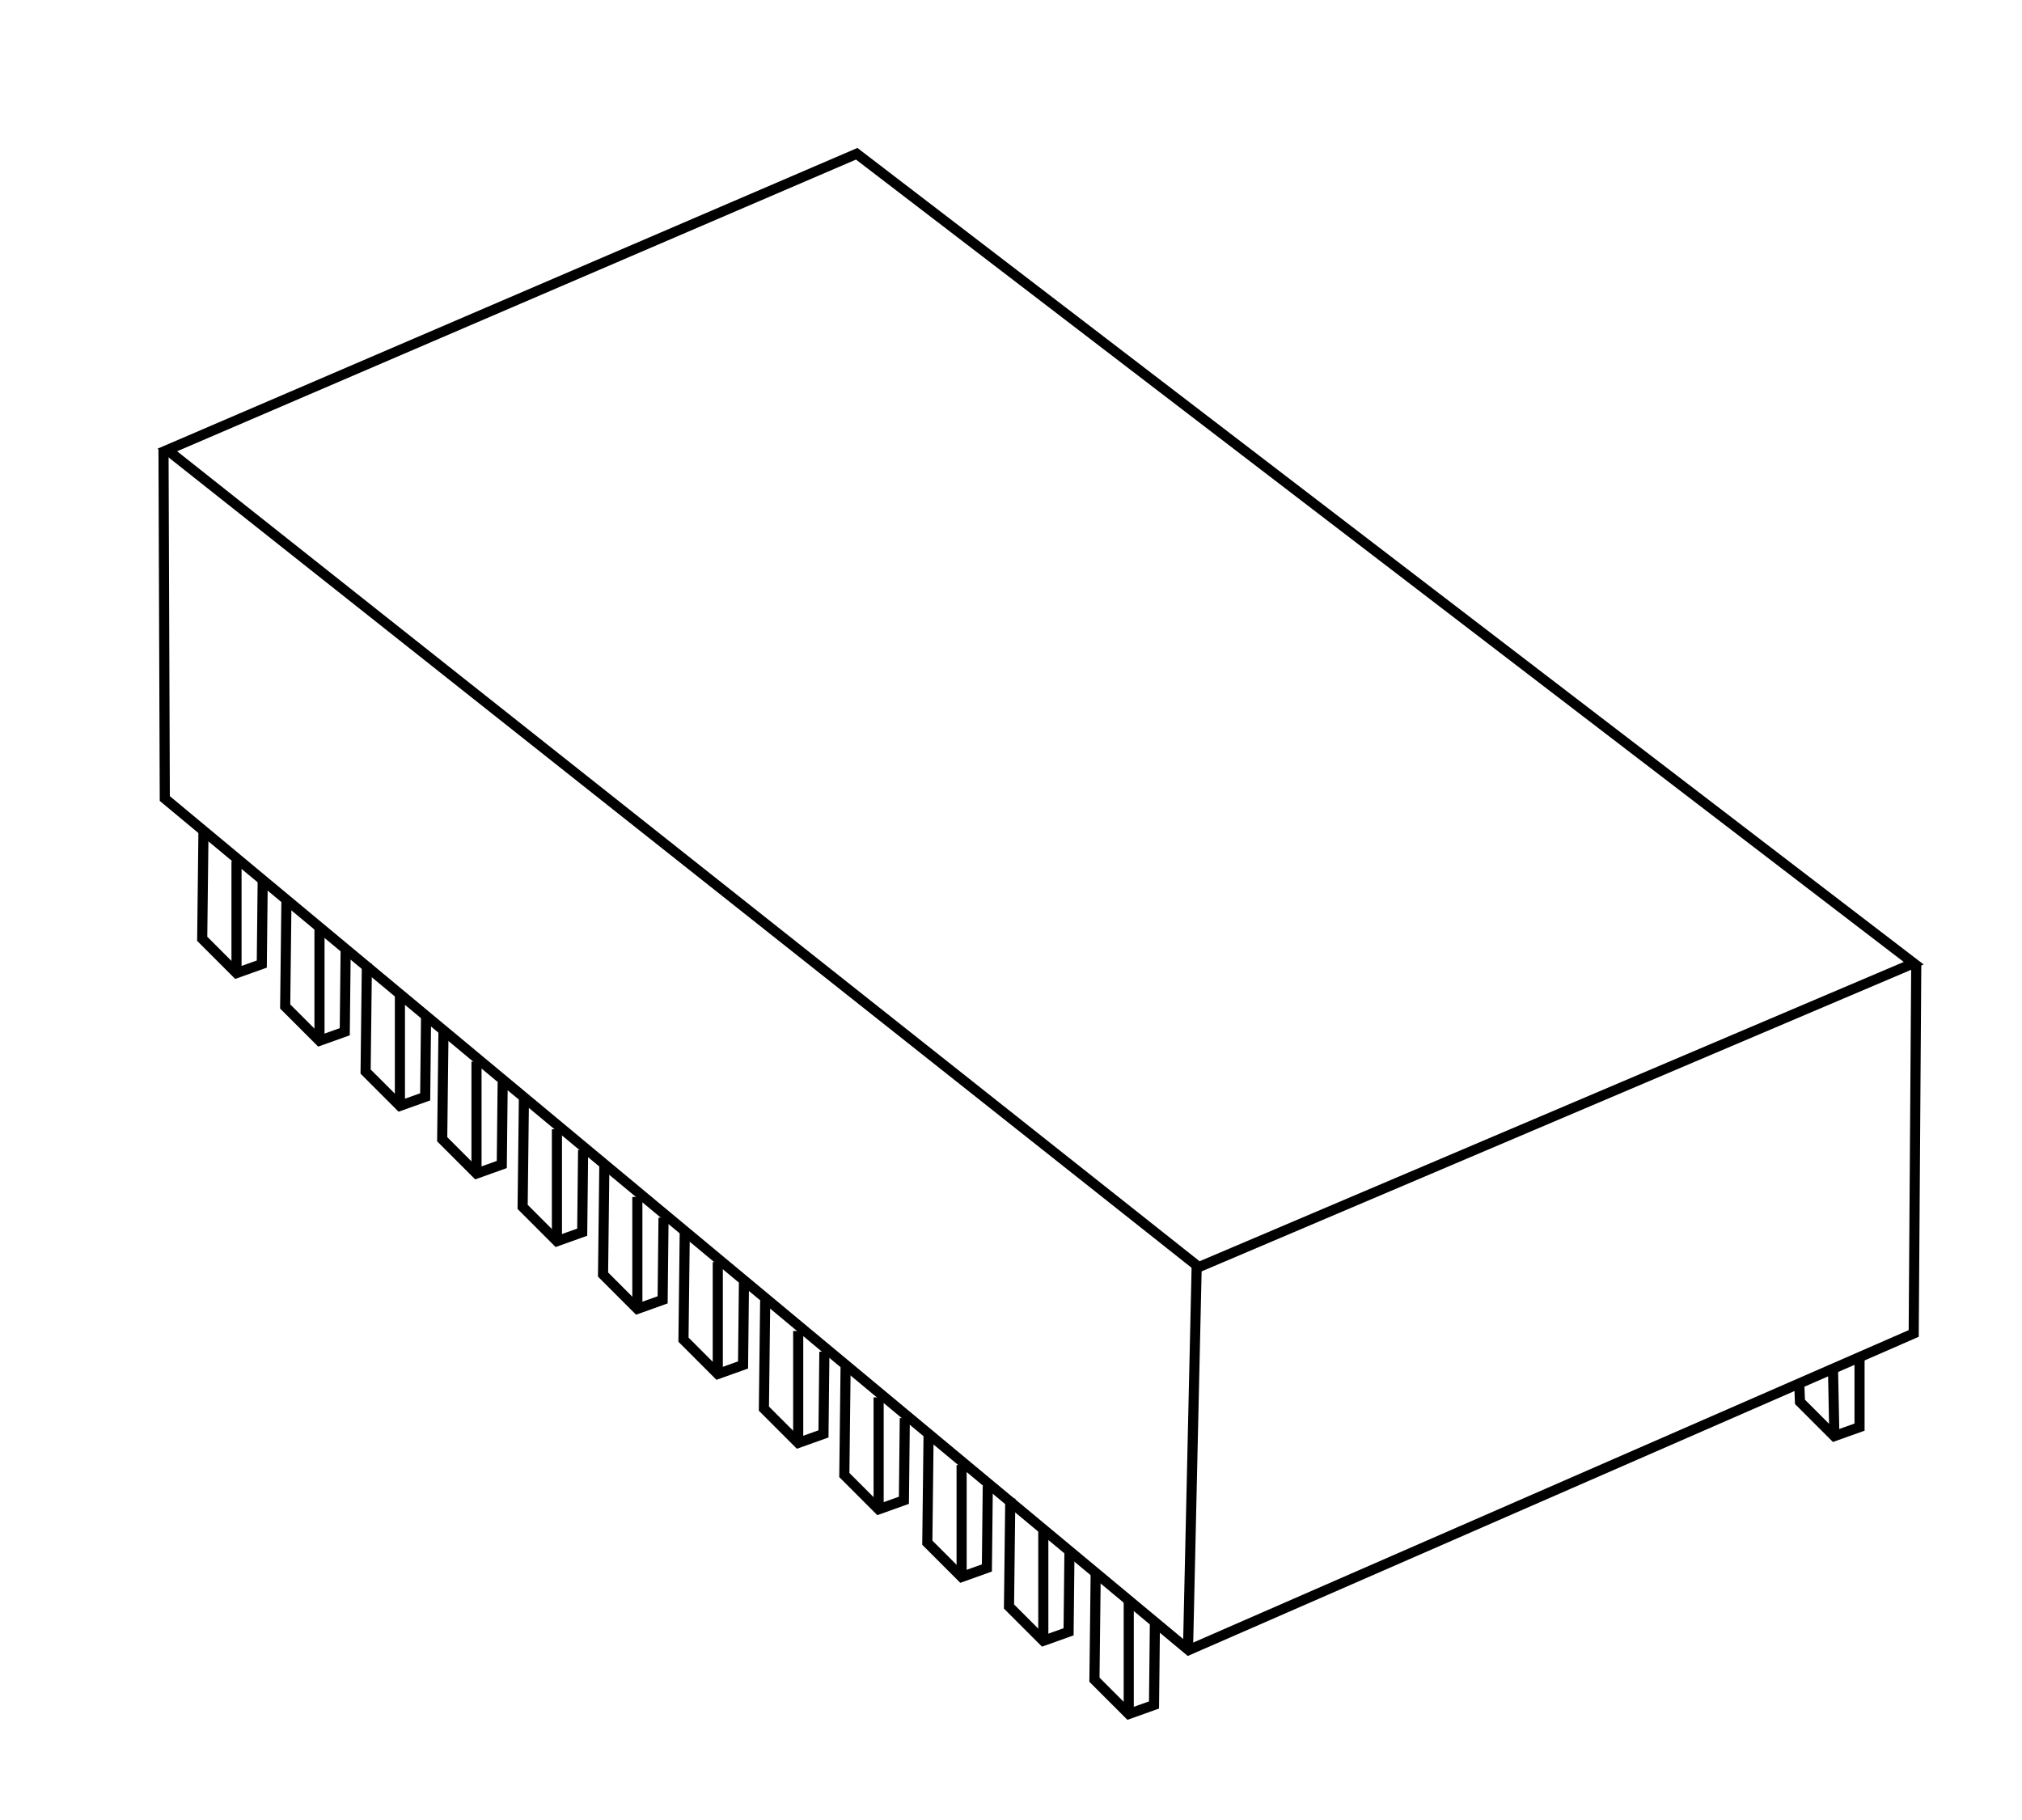
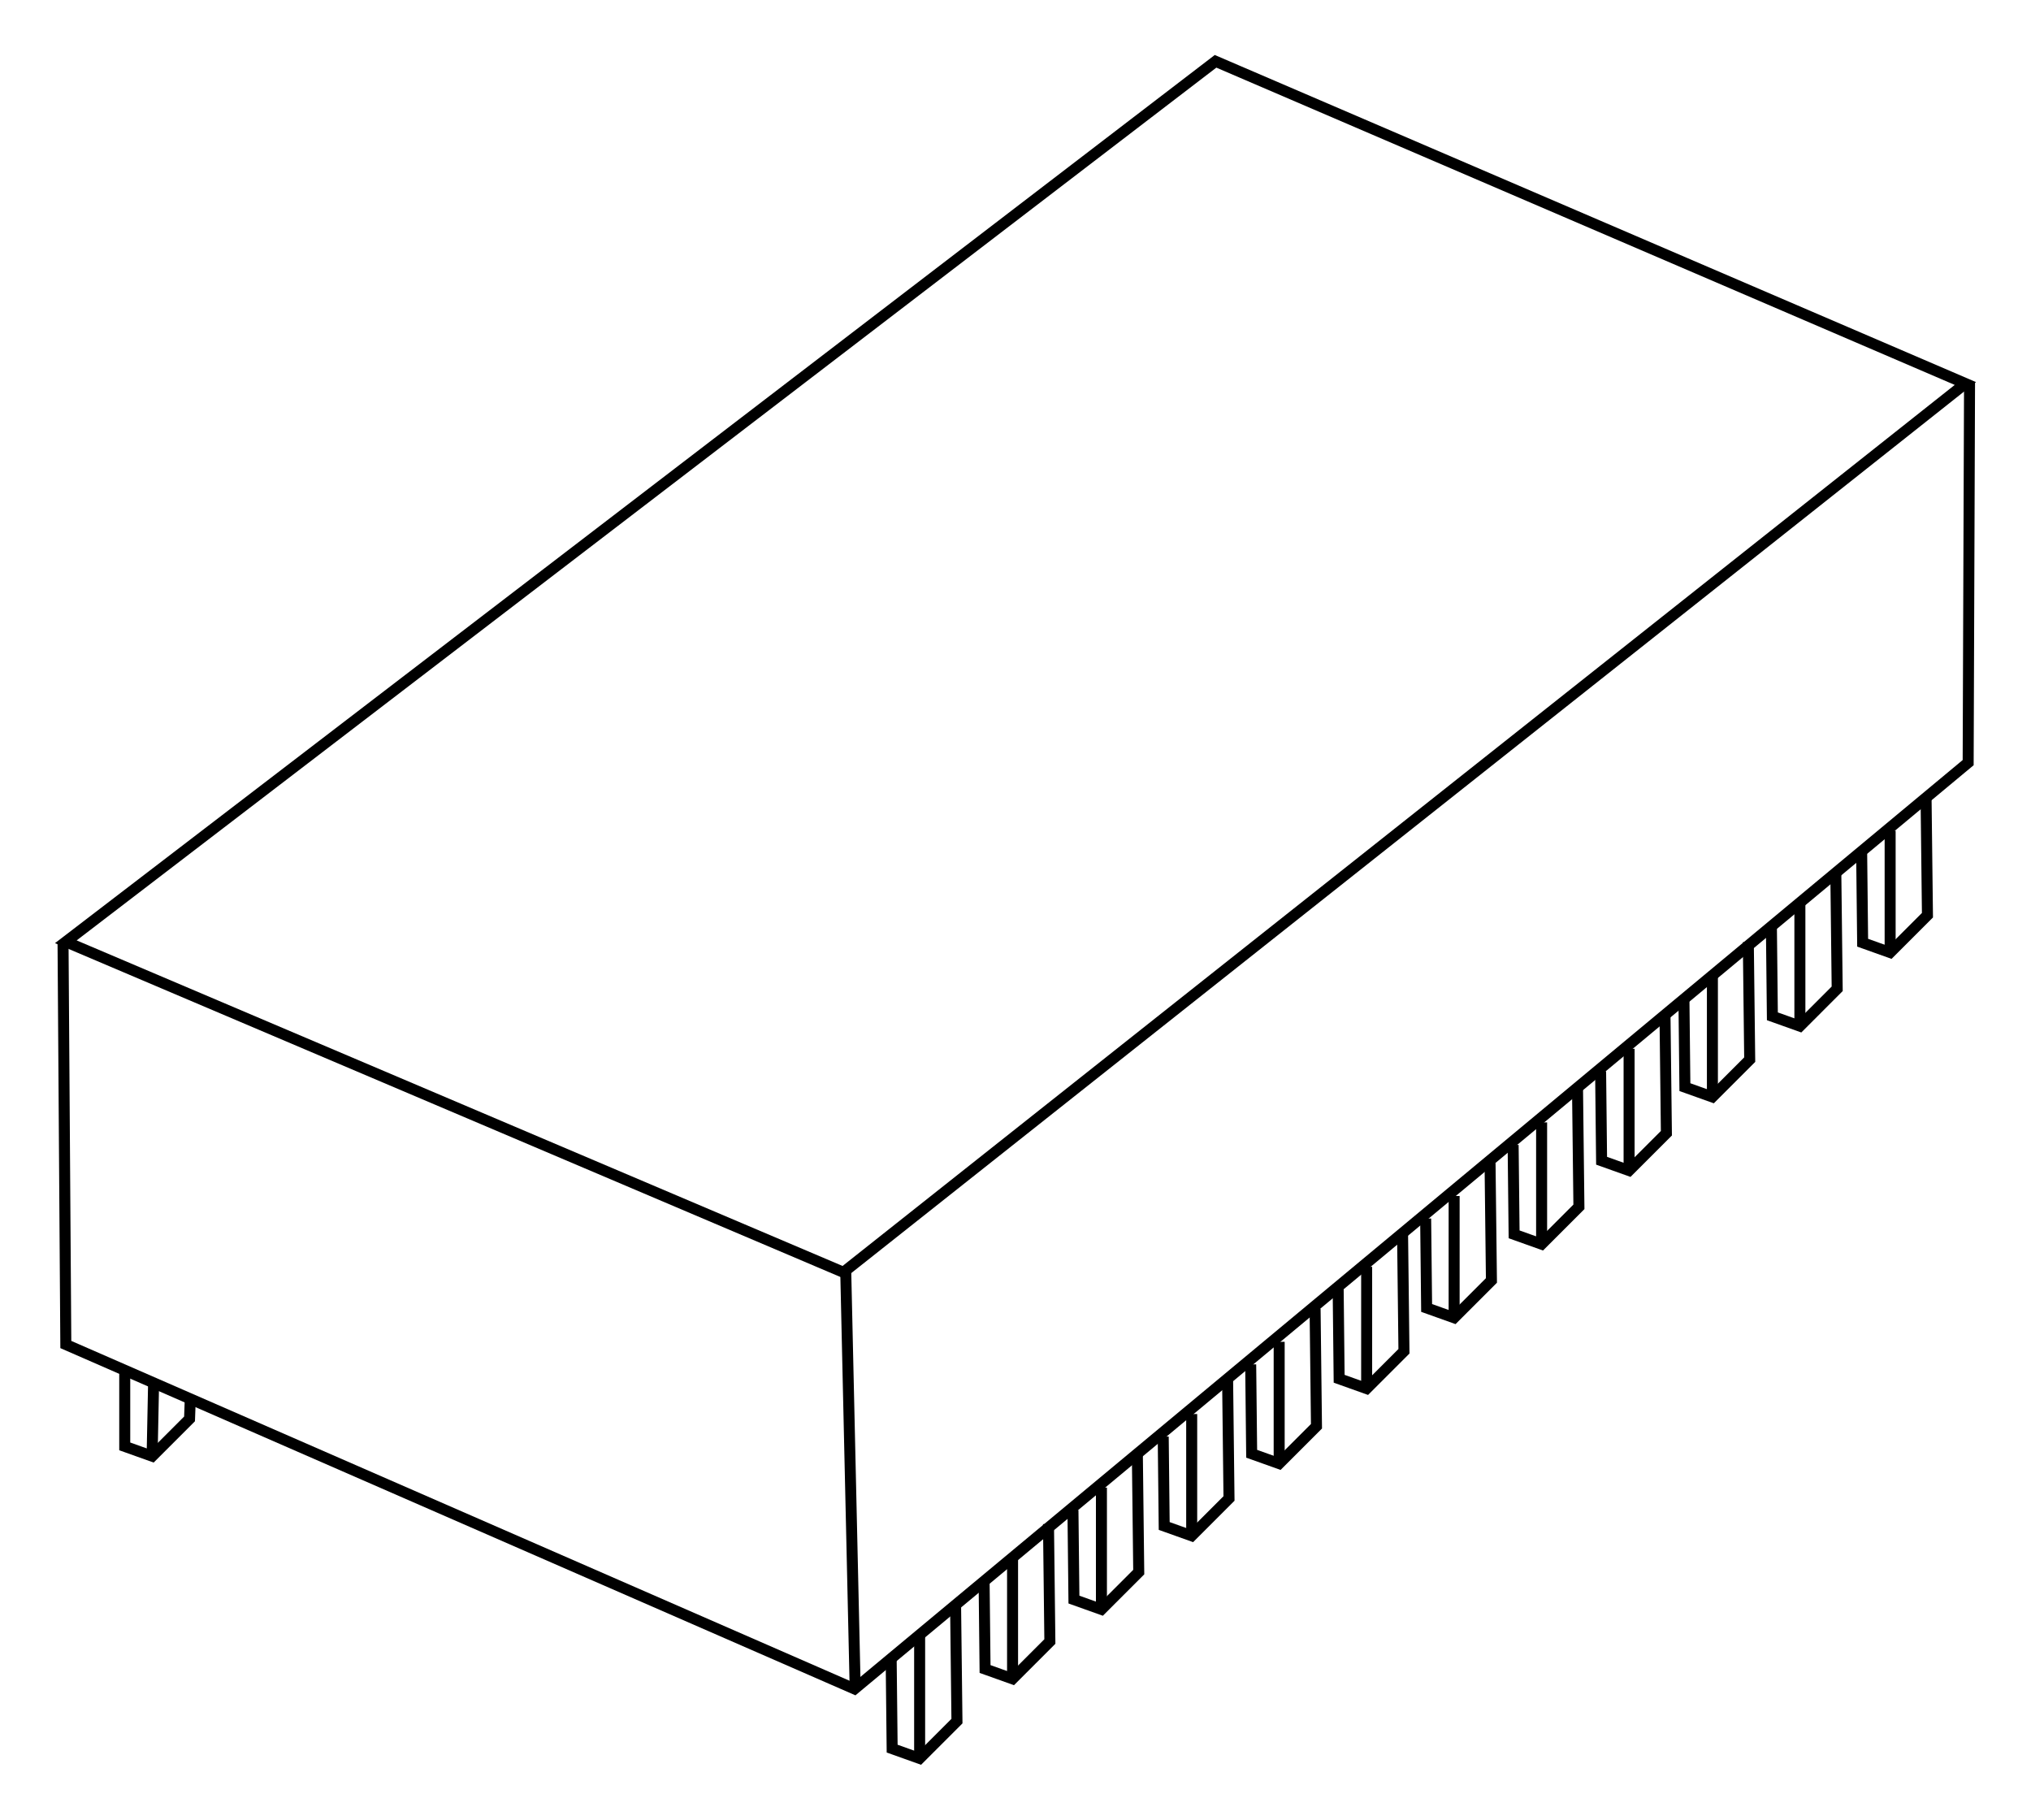
- <svg xmlns="http://www.w3.org/2000/svg" width="200" height="180" id="svg7009" version="1.0">
+ <svg xmlns="http://www.w3.org/2000/svg" version="1.0" id="svg7009" height="661.841" width="738.755">
  <defs id="defs7011" />
-   <g id="layer1">
-     <g id="g6973" transform="translate(890,2096.431)">
-       <path id="path6913" d="M -873.448,-2051.928 L -771.422,-1971.116 L -700.712,-2001.168 L -805.262,-2081.223 L -873.448,-2051.928 z " style="fill:none;fill-rule:evenodd;stroke:#000000;stroke-width:1px;stroke-linecap:butt;stroke-linejoin:miter;stroke-opacity:1" />
-       <path id="path6915" d="M -873.827,-2052.054 L -873.7,-2017.457 L -772.433,-1933.235 L -700.712,-1964.55 L -700.459,-2001.168" style="fill:none;fill-rule:evenodd;stroke:#000000;stroke-width:1px;stroke-linecap:butt;stroke-linejoin:miter;stroke-opacity:1" />
-       <path id="path6917" d="M -771.632,-1971.292 L -772.491,-1933.294" style="fill:none;fill-rule:evenodd;stroke:#000000;stroke-width:1px;stroke-linecap:butt;stroke-linejoin:miter;stroke-opacity:1" />
-       <path id="path6919" d="M -781.621,-1940.991 L -781.747,-1930.307 L -778.354,-1926.915 L -775.854,-1927.807 L -775.765,-1935.932" style="fill:none;fill-rule:evenodd;stroke:#000000;stroke-width:1px;stroke-linecap:butt;stroke-linejoin:miter;stroke-opacity:1" />
-       <path id="path6921" d="M -778.354,-1927.45 L -778.354,-1937.986" style="fill:none;fill-rule:evenodd;stroke:#000000;stroke-width:1px;stroke-linecap:butt;stroke-linejoin:miter;stroke-opacity:1" />
-       <g transform="translate(-309.6564,26.04829)" id="g6923">
-         <path style="fill:none;fill-rule:evenodd;stroke:#000000;stroke-width:1px;stroke-linecap:butt;stroke-linejoin:miter;stroke-opacity:1" d="M -480.414,-1974.277 L -480.541,-1963.593 L -477.148,-1960.2 L -474.648,-1961.093 L -474.559,-1969.218" id="path6925" />
-         <path style="fill:none;fill-rule:evenodd;stroke:#000000;stroke-width:1px;stroke-linecap:butt;stroke-linejoin:miter;stroke-opacity:1" d="M -477.148,-1960.736 L -477.148,-1971.272" id="path6927" />
+   <g transform="translate(266.4485,238.5573)" id="layer1">
+     <g transform="matrix(-4,0,0,4,-3045.355,8108.633)" id="g6973">
+       <path style="fill:none;fill-rule:evenodd;stroke:#000000;stroke-width:1px;stroke-linecap:butt;stroke-linejoin:miter;stroke-opacity:1" d="m -873.448,-2051.928 102.025,80.812 70.711,-30.052 -104.551,-80.055 z" id="path6913" />
+       <path style="fill:none;fill-rule:evenodd;stroke:#000000;stroke-width:1px;stroke-linecap:butt;stroke-linejoin:miter;stroke-opacity:1" d="m -873.827,-2052.054 0.126,34.598 101.268,84.222 71.721,-31.315 0.253,-36.618" id="path6915" />
+       <path style="fill:none;fill-rule:evenodd;stroke:#000000;stroke-width:1px;stroke-linecap:butt;stroke-linejoin:miter;stroke-opacity:1" d="m -771.632,-1971.292 -0.86,37.998" id="path6917" />
+       <path style="fill:none;fill-rule:evenodd;stroke:#000000;stroke-width:1px;stroke-linecap:butt;stroke-linejoin:miter;stroke-opacity:1" d="m -781.621,-1940.991 -0.126,10.684 3.393,3.393 2.5,-0.893 0.089,-8.125" id="path6919" />
+       <path style="fill:none;fill-rule:evenodd;stroke:#000000;stroke-width:1px;stroke-linecap:butt;stroke-linejoin:miter;stroke-opacity:1" d="m -778.354,-1927.45 v -10.536" id="path6921" />
+       <g id="g6923" transform="translate(-309.6564,26.04829)">
+         <path id="path6925" d="m -480.414,-1974.277 -0.126,10.684 3.393,3.393 2.5,-0.893 0.089,-8.125" style="fill:none;fill-rule:evenodd;stroke:#000000;stroke-width:1px;stroke-linecap:butt;stroke-linejoin:miter;stroke-opacity:1" />
+         <path id="path6927" d="m -477.148,-1960.736 v -10.536" style="fill:none;fill-rule:evenodd;stroke:#000000;stroke-width:1px;stroke-linecap:butt;stroke-linejoin:miter;stroke-opacity:1" />
      </g>
-       <path id="path6929" d="M -798.152,-1954.542 L -798.278,-1943.858 L -794.885,-1940.465 L -792.385,-1941.358 L -792.296,-1949.483" style="fill:none;fill-rule:evenodd;stroke:#000000;stroke-width:1px;stroke-linecap:butt;stroke-linejoin:miter;stroke-opacity:1" />
-       <path id="path6931" d="M -794.885,-1941.001 L -794.885,-1951.537" style="fill:none;fill-rule:evenodd;stroke:#000000;stroke-width:1px;stroke-linecap:butt;stroke-linejoin:miter;stroke-opacity:1" />
-       <path id="path6933" d="M -806.36,-1961.234 L -806.486,-1950.551 L -803.093,-1947.158 L -800.593,-1948.051 L -800.504,-1956.176" style="fill:none;fill-rule:evenodd;stroke:#000000;stroke-width:1px;stroke-linecap:butt;stroke-linejoin:miter;stroke-opacity:1" />
-       <path id="path6935" d="M -803.093,-1947.693 L -803.093,-1958.229" style="fill:none;fill-rule:evenodd;stroke:#000000;stroke-width:1px;stroke-linecap:butt;stroke-linejoin:miter;stroke-opacity:1" />
-       <path id="path6937" d="M -814.314,-1967.8 L -814.441,-1957.116 L -811.048,-1953.724 L -808.548,-1954.616 L -808.459,-1962.742" style="fill:none;fill-rule:evenodd;stroke:#000000;stroke-width:1px;stroke-linecap:butt;stroke-linejoin:miter;stroke-opacity:1" />
-       <path id="path6939" d="M -811.048,-1954.259 L -811.048,-1964.795" style="fill:none;fill-rule:evenodd;stroke:#000000;stroke-width:1px;stroke-linecap:butt;stroke-linejoin:miter;stroke-opacity:1" />
-       <path id="path6941" d="M -822.269,-1974.619 L -822.396,-1963.935 L -819.003,-1960.542 L -816.503,-1961.435 L -816.414,-1969.56" style="fill:none;fill-rule:evenodd;stroke:#000000;stroke-width:1px;stroke-linecap:butt;stroke-linejoin:miter;stroke-opacity:1" />
-       <path id="path6943" d="M -819.003,-1961.078 L -819.003,-1971.614" style="fill:none;fill-rule:evenodd;stroke:#000000;stroke-width:1px;stroke-linecap:butt;stroke-linejoin:miter;stroke-opacity:1" />
-       <path id="path6945" d="M -830.224,-1981.058 L -830.351,-1970.375 L -826.958,-1966.982 L -824.458,-1967.875 L -824.368,-1976" style="fill:none;fill-rule:evenodd;stroke:#000000;stroke-width:1px;stroke-linecap:butt;stroke-linejoin:miter;stroke-opacity:1" />
-       <path id="path6947" d="M -826.958,-1967.518 L -826.958,-1978.053" style="fill:none;fill-rule:evenodd;stroke:#000000;stroke-width:1px;stroke-linecap:butt;stroke-linejoin:miter;stroke-opacity:1" />
-       <path id="path6949" d="M -838.179,-1987.751 L -838.306,-1977.067 L -834.913,-1973.674 L -832.413,-1974.567 L -832.323,-1982.692" style="fill:none;fill-rule:evenodd;stroke:#000000;stroke-width:1px;stroke-linecap:butt;stroke-linejoin:miter;stroke-opacity:1" />
-       <path id="path6951" d="M -834.913,-1974.21 L -834.913,-1984.746" style="fill:none;fill-rule:evenodd;stroke:#000000;stroke-width:1px;stroke-linecap:butt;stroke-linejoin:miter;stroke-opacity:1" />
-       <path id="path6953" d="M -846.134,-1994.443 L -846.261,-1983.759 L -842.868,-1980.366 L -840.368,-1981.259 L -840.278,-1989.384" style="fill:none;fill-rule:evenodd;stroke:#000000;stroke-width:1px;stroke-linecap:butt;stroke-linejoin:miter;stroke-opacity:1" />
-       <path id="path6955" d="M -842.868,-1980.902 L -842.868,-1991.438" style="fill:none;fill-rule:evenodd;stroke:#000000;stroke-width:1px;stroke-linecap:butt;stroke-linejoin:miter;stroke-opacity:1" />
-       <path id="path6957" d="M -853.71,-2001.135 L -853.837,-1990.451 L -850.444,-1987.059 L -847.944,-1987.951 L -847.855,-1996.077" style="fill:none;fill-rule:evenodd;stroke:#000000;stroke-width:1px;stroke-linecap:butt;stroke-linejoin:miter;stroke-opacity:1" />
-       <path id="path6959" d="M -850.444,-1987.594 L -850.444,-1998.13" style="fill:none;fill-rule:evenodd;stroke:#000000;stroke-width:1px;stroke-linecap:butt;stroke-linejoin:miter;stroke-opacity:1" />
-       <path id="path6961" d="M -861.665,-2007.575 L -861.792,-1996.891 L -858.399,-1993.498 L -855.899,-1994.391 L -855.809,-2002.516" style="fill:none;fill-rule:evenodd;stroke:#000000;stroke-width:1px;stroke-linecap:butt;stroke-linejoin:miter;stroke-opacity:1" />
-       <path id="path6963" d="M -858.399,-1994.034 L -858.399,-2004.57" style="fill:none;fill-rule:evenodd;stroke:#000000;stroke-width:1px;stroke-linecap:butt;stroke-linejoin:miter;stroke-opacity:1" />
-       <path id="path6965" d="M -869.873,-2014.267 L -869.999,-2003.583 L -866.606,-2000.191 L -864.106,-2001.083 L -864.017,-2009.208" style="fill:none;fill-rule:evenodd;stroke:#000000;stroke-width:1px;stroke-linecap:butt;stroke-linejoin:miter;stroke-opacity:1" />
-       <path id="path6967" d="M -866.606,-2000.726 L -866.606,-2011.262" style="fill:none;fill-rule:evenodd;stroke:#000000;stroke-width:1px;stroke-linecap:butt;stroke-linejoin:miter;stroke-opacity:1" />
-       <path id="path6969" d="M -712.037,-1959.808 L -711.963,-1957.787 L -708.57,-1954.395 L -706.07,-1955.287 L -706.07,-1962.252" style="fill:none;fill-rule:evenodd;stroke:#000000;stroke-width:1px;stroke-linecap:butt;stroke-linejoin:miter;stroke-opacity:1" />
-       <path id="path6971" d="M -708.57,-1954.93 L -708.696,-1961.17" style="fill:none;fill-rule:evenodd;stroke:#000000;stroke-width:1px;stroke-linecap:butt;stroke-linejoin:miter;stroke-opacity:1" />
+       <path style="fill:none;fill-rule:evenodd;stroke:#000000;stroke-width:1px;stroke-linecap:butt;stroke-linejoin:miter;stroke-opacity:1" d="m -798.152,-1954.542 -0.126,10.684 3.393,3.393 2.5,-0.893 0.089,-8.125" id="path6929" />
+       <path style="fill:none;fill-rule:evenodd;stroke:#000000;stroke-width:1px;stroke-linecap:butt;stroke-linejoin:miter;stroke-opacity:1" d="m -794.885,-1941.001 v -10.536" id="path6931" />
+       <path style="fill:none;fill-rule:evenodd;stroke:#000000;stroke-width:1px;stroke-linecap:butt;stroke-linejoin:miter;stroke-opacity:1" d="m -806.36,-1961.234 -0.126,10.684 3.393,3.393 2.5,-0.893 0.089,-8.125" id="path6933" />
+       <path style="fill:none;fill-rule:evenodd;stroke:#000000;stroke-width:1px;stroke-linecap:butt;stroke-linejoin:miter;stroke-opacity:1" d="m -803.093,-1947.693 v -10.536" id="path6935" />
+       <path style="fill:none;fill-rule:evenodd;stroke:#000000;stroke-width:1px;stroke-linecap:butt;stroke-linejoin:miter;stroke-opacity:1" d="m -814.314,-1967.8 -0.126,10.684 3.393,3.393 2.5,-0.893 0.089,-8.125" id="path6937" />
+       <path style="fill:none;fill-rule:evenodd;stroke:#000000;stroke-width:1px;stroke-linecap:butt;stroke-linejoin:miter;stroke-opacity:1" d="m -811.048,-1954.259 v -10.536" id="path6939" />
+       <path style="fill:none;fill-rule:evenodd;stroke:#000000;stroke-width:1px;stroke-linecap:butt;stroke-linejoin:miter;stroke-opacity:1" d="m -822.269,-1974.619 -0.126,10.684 3.393,3.393 2.5,-0.893 0.089,-8.125" id="path6941" />
+       <path style="fill:none;fill-rule:evenodd;stroke:#000000;stroke-width:1px;stroke-linecap:butt;stroke-linejoin:miter;stroke-opacity:1" d="m -819.003,-1961.078 v -10.536" id="path6943" />
+       <path style="fill:none;fill-rule:evenodd;stroke:#000000;stroke-width:1px;stroke-linecap:butt;stroke-linejoin:miter;stroke-opacity:1" d="m -830.224,-1981.058 -0.126,10.684 3.393,3.393 2.5,-0.893 0.089,-8.125" id="path6945" />
+       <path style="fill:none;fill-rule:evenodd;stroke:#000000;stroke-width:1px;stroke-linecap:butt;stroke-linejoin:miter;stroke-opacity:1" d="m -826.958,-1967.518 v -10.536" id="path6947" />
+       <path style="fill:none;fill-rule:evenodd;stroke:#000000;stroke-width:1px;stroke-linecap:butt;stroke-linejoin:miter;stroke-opacity:1" d="m -838.179,-1987.751 -0.126,10.684 3.393,3.393 2.5,-0.893 0.089,-8.125" id="path6949" />
+       <path style="fill:none;fill-rule:evenodd;stroke:#000000;stroke-width:1px;stroke-linecap:butt;stroke-linejoin:miter;stroke-opacity:1" d="m -834.913,-1974.21 v -10.536" id="path6951" />
+       <path style="fill:none;fill-rule:evenodd;stroke:#000000;stroke-width:1px;stroke-linecap:butt;stroke-linejoin:miter;stroke-opacity:1" d="m -846.134,-1994.443 -0.126,10.684 3.393,3.393 2.5,-0.893 0.089,-8.125" id="path6953" />
+       <path style="fill:none;fill-rule:evenodd;stroke:#000000;stroke-width:1px;stroke-linecap:butt;stroke-linejoin:miter;stroke-opacity:1" d="m -842.868,-1980.902 v -10.536" id="path6955" />
+       <path style="fill:none;fill-rule:evenodd;stroke:#000000;stroke-width:1px;stroke-linecap:butt;stroke-linejoin:miter;stroke-opacity:1" d="m -853.71,-2001.135 -0.126,10.684 3.393,3.393 2.5,-0.893 0.089,-8.125" id="path6957" />
+       <path style="fill:none;fill-rule:evenodd;stroke:#000000;stroke-width:1px;stroke-linecap:butt;stroke-linejoin:miter;stroke-opacity:1" d="m -850.444,-1987.594 v -10.536" id="path6959" />
+       <path style="fill:none;fill-rule:evenodd;stroke:#000000;stroke-width:1px;stroke-linecap:butt;stroke-linejoin:miter;stroke-opacity:1" d="m -861.665,-2007.575 -0.126,10.684 3.393,3.393 2.5,-0.893 0.089,-8.125" id="path6961" />
+       <path style="fill:none;fill-rule:evenodd;stroke:#000000;stroke-width:1px;stroke-linecap:butt;stroke-linejoin:miter;stroke-opacity:1" d="m -858.399,-1994.034 v -10.536" id="path6963" />
+       <path style="fill:none;fill-rule:evenodd;stroke:#000000;stroke-width:1px;stroke-linecap:butt;stroke-linejoin:miter;stroke-opacity:1" d="m -869.873,-2014.267 -0.126,10.684 3.393,3.393 2.5,-0.893 0.089,-8.125" id="path6965" />
+       <path style="fill:none;fill-rule:evenodd;stroke:#000000;stroke-width:1px;stroke-linecap:butt;stroke-linejoin:miter;stroke-opacity:1" d="m -866.606,-2000.726 v -10.536" id="path6967" />
+       <path style="fill:none;fill-rule:evenodd;stroke:#000000;stroke-width:1px;stroke-linecap:butt;stroke-linejoin:miter;stroke-opacity:1" d="m -712.037,-1959.808 0.074,2.021 3.393,3.393 2.5,-0.893 v -6.964" id="path6969" />
+       <path style="fill:none;fill-rule:evenodd;stroke:#000000;stroke-width:1px;stroke-linecap:butt;stroke-linejoin:miter;stroke-opacity:1" d="m -708.57,-1954.93 -0.126,-6.24" id="path6971" />
    </g>
  </g>
</svg>
